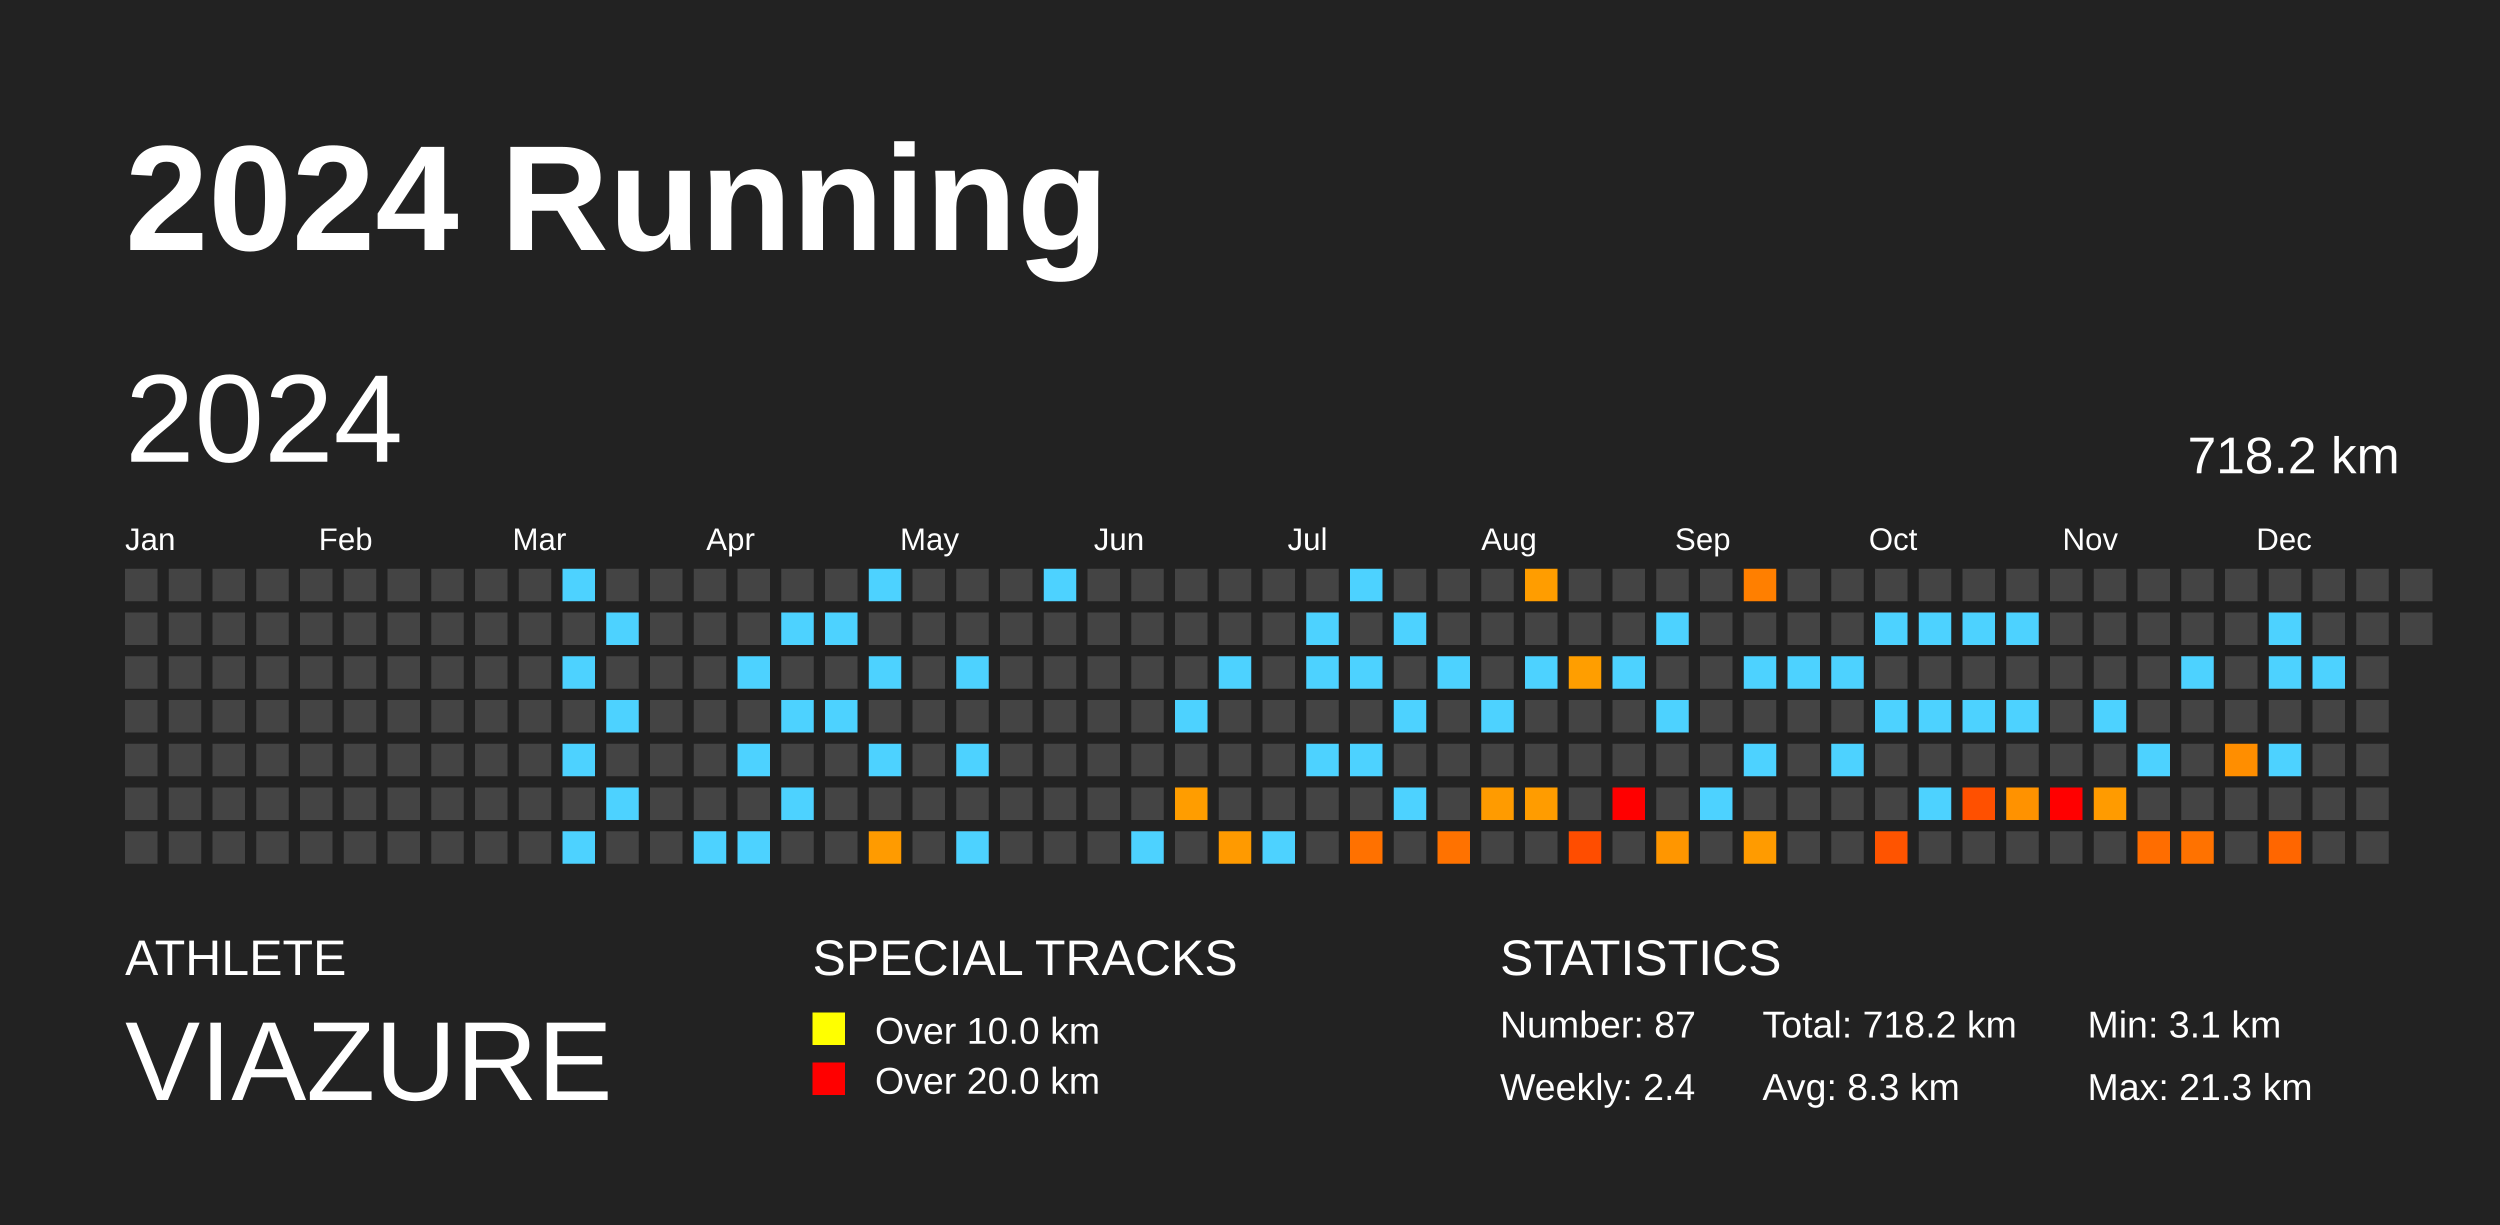
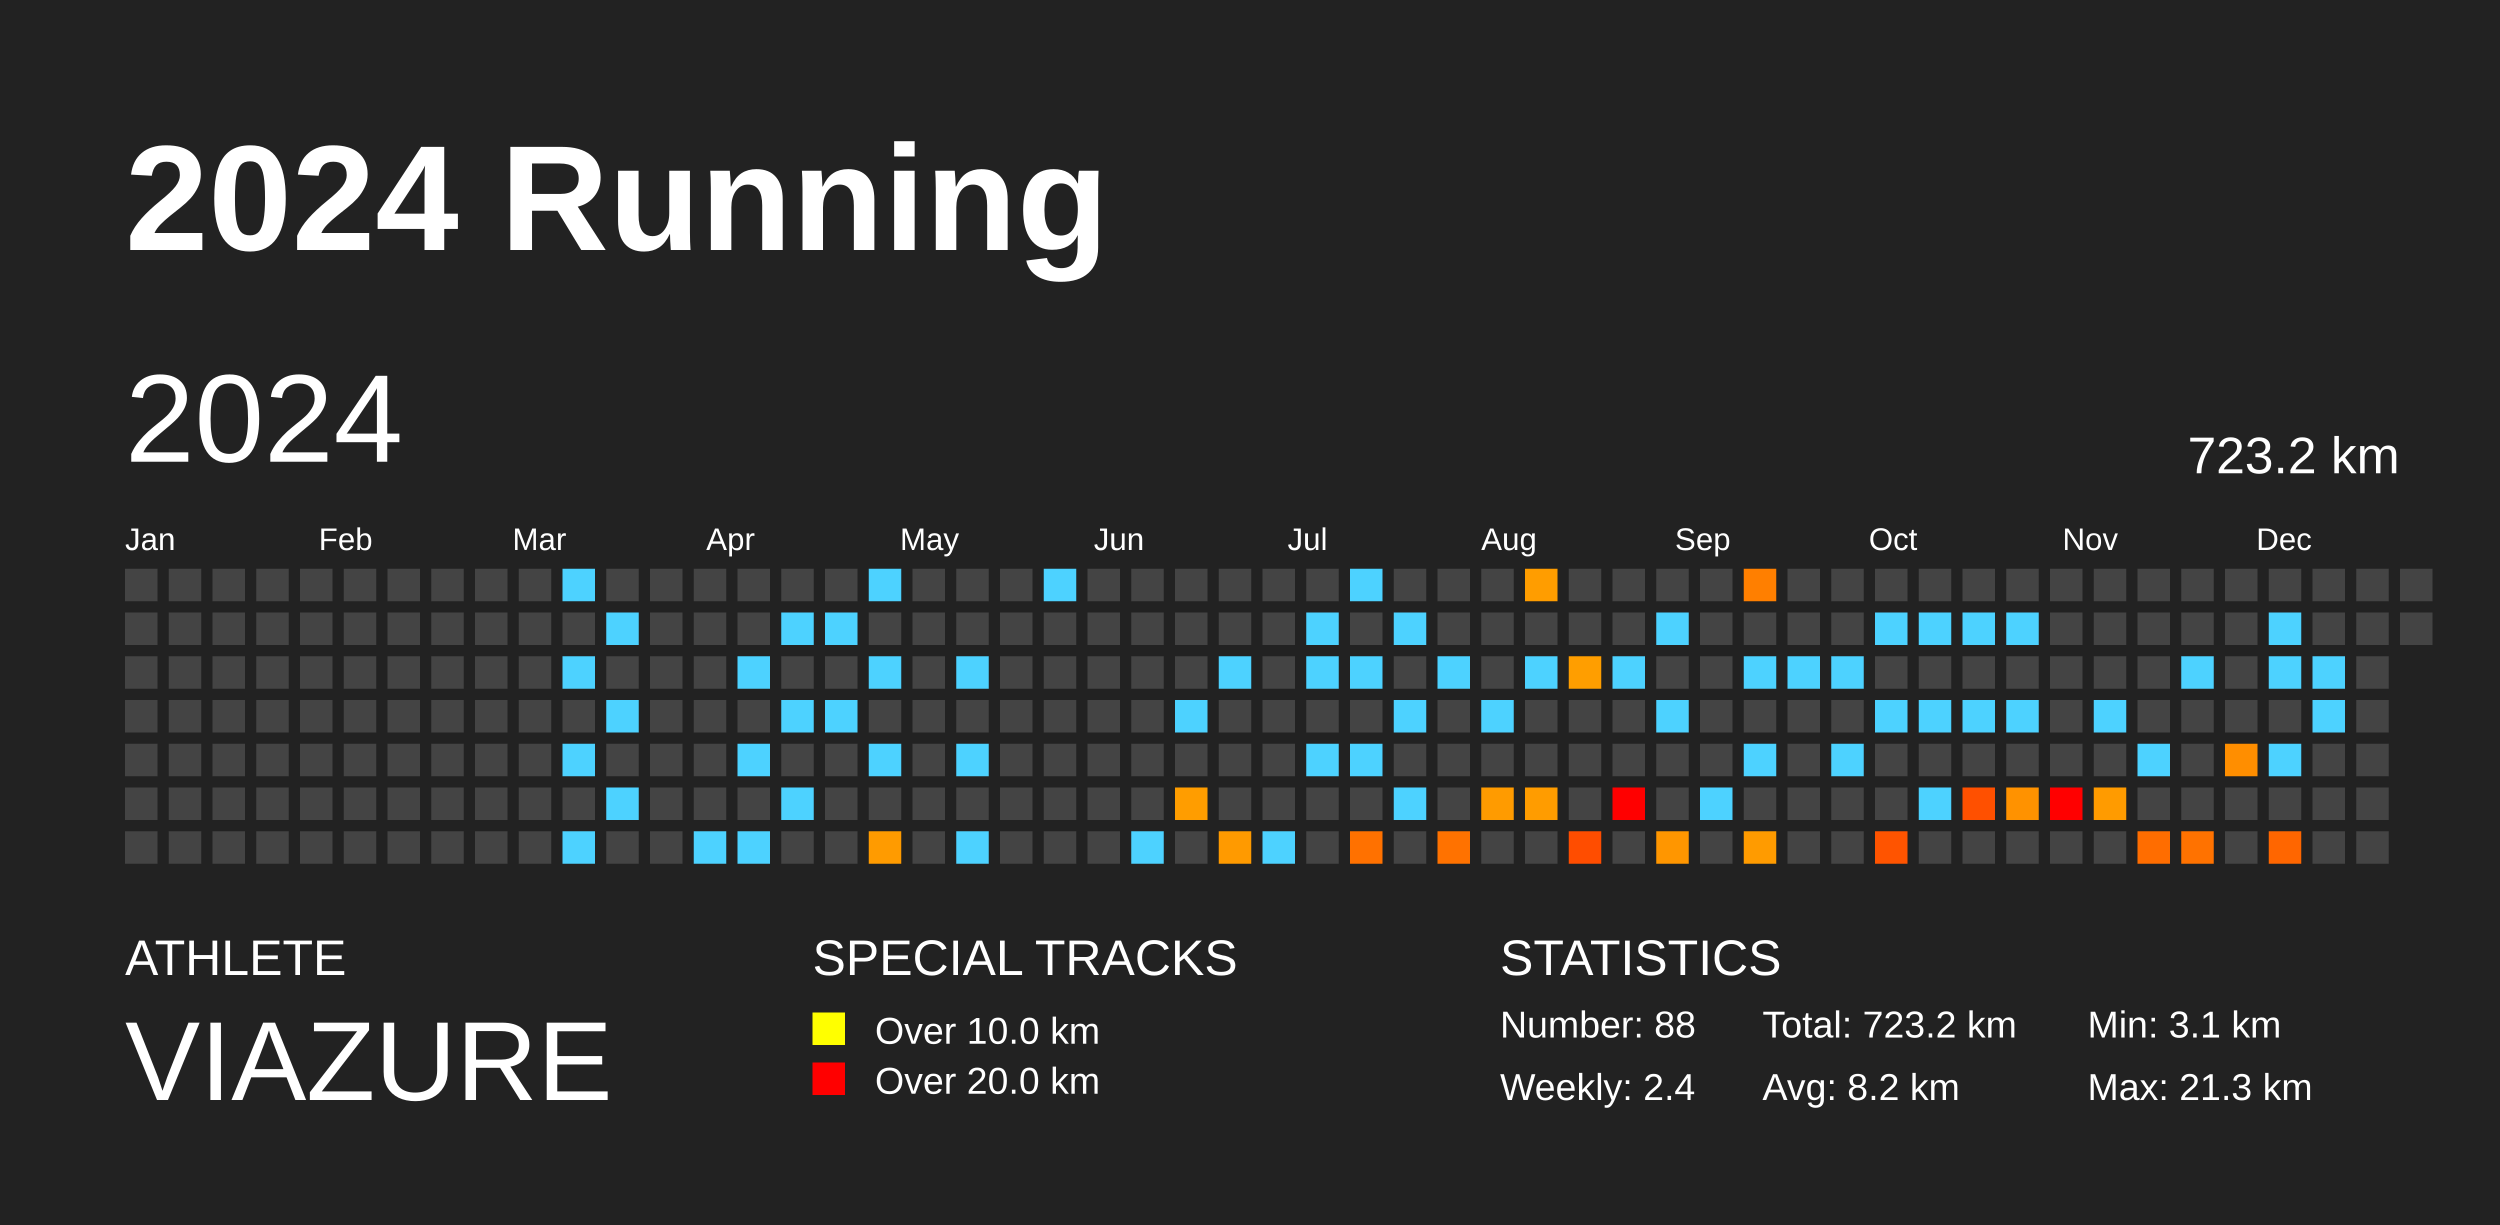
<svg xmlns="http://www.w3.org/2000/svg" baseProfile="full" height="98mm" version="1.1" viewBox="0,0,200,98" width="200mm">
  <defs />
  <rect fill="#222222" height="98" width="200" x="0" y="0" />
  <text fill="#FFFFFF" style="font-size:12px; font-family:Arial; font-weight:bold;" x="10" y="20">2024 Running</text>
  <text fill="#FFFFFF" style="font-size:4px; font-family:Arial" x="10" y="78">ATHLETE</text>
  <text fill="#FFFFFF" style="font-size:9px; font-family:Arial" x="10" y="88">VIAZURE</text>
  <text fill="#FFFFFF" style="font-size:4px; font-family:Arial" x="65" y="78">SPECIAL TRACKS</text>
  <rect fill="yellow" height="2.6" width="2.6" x="65" y="81" />
  <text fill="#FFFFFF" style="font-size:3px; font-family:Arial" x="70" y="83.5">Over 10.0 km</text>
  <rect fill="red" height="2.6" width="2.6" x="65" y="85" />
  <text fill="#FFFFFF" style="font-size:3px; font-family:Arial" x="70" y="87.5">Over 20.0 km</text>
  <text fill="#FFFFFF" style="font-size:4px; font-family:Arial" x="120" y="78">STATISTICS</text>
-   <text fill="#FFFFFF" style="font-size:3px; font-family:Arial" x="120" y="83">Number: 87</text>
+   <text fill="#FFFFFF" style="font-size:3px; font-family:Arial" x="120" y="83">Number: 88</text>
  <text fill="#FFFFFF" style="font-size:3px; font-family:Arial" x="120" y="88">Weekly: 2.4</text>
-   <text fill="#FFFFFF" style="font-size:3px; font-family:Arial" x="141" y="83">Total: 718.2 km</text>
-   <text fill="#FFFFFF" style="font-size:3px; font-family:Arial" x="141" y="88">Avg: 8.3 km</text>
+   <text fill="#FFFFFF" style="font-size:3px; font-family:Arial" x="141" y="83">Total: 723.2 km</text>
+   <text fill="#FFFFFF" style="font-size:3px; font-family:Arial" x="141" y="88">Avg: 8.2 km</text>
  <text fill="#FFFFFF" style="font-size:3px; font-family:Arial" x="167" y="83">Min: 3.1 km</text>
  <text fill="#FFFFFF" style="font-size:3px; font-family:Arial" x="167" y="88">Max: 21.3 km</text>
  <text dominant-baseline="hanging" fill="#FFFFFF" style="font-size:10.0px; font-family:Arial;" x="10" y="30">2024</text>
-   <text dominant-baseline="hanging" fill="#FFFFFF" style="font-size:4.125px; font-family:Arial;" x="175" y="35">718.2 km</text>
+   <text dominant-baseline="hanging" fill="#FFFFFF" style="font-size:4.125px; font-family:Arial;" x="175" y="35">723.2 km</text>
  <text fill="#FFFFFF" style="font-size:2.5px; font-family:Arial" x="10.0" y="44">Jan</text>
  <text fill="#FFFFFF" style="font-size:2.5px; font-family:Arial" x="25.5" y="44">Feb</text>
  <text fill="#FFFFFF" style="font-size:2.5px; font-family:Arial" x="41.0" y="44">Mar</text>
  <text fill="#FFFFFF" style="font-size:2.5px; font-family:Arial" x="56.5" y="44">Apr</text>
  <text fill="#FFFFFF" style="font-size:2.5px; font-family:Arial" x="72.0" y="44">May</text>
  <text fill="#FFFFFF" style="font-size:2.5px; font-family:Arial" x="87.5" y="44">Jun</text>
  <text fill="#FFFFFF" style="font-size:2.5px; font-family:Arial" x="103.0" y="44">Jul</text>
  <text fill="#FFFFFF" style="font-size:2.5px; font-family:Arial" x="118.5" y="44">Aug</text>
  <text fill="#FFFFFF" style="font-size:2.5px; font-family:Arial" x="134.0" y="44">Sep</text>
  <text fill="#FFFFFF" style="font-size:2.5px; font-family:Arial" x="149.5" y="44">Oct</text>
  <text fill="#FFFFFF" style="font-size:2.5px; font-family:Arial" x="165.0" y="44">Nov</text>
  <text fill="#FFFFFF" style="font-size:2.5px; font-family:Arial" x="180.5" y="44">Dec</text>
  <rect fill="#444444" height="2.6" width="2.6" x="10.0" y="45.5" />
  <rect fill="#444444" height="2.6" width="2.6" x="10.0" y="49.0" />
  <rect fill="#444444" height="2.6" width="2.6" x="10.0" y="52.5" />
  <rect fill="#444444" height="2.6" width="2.6" x="10.0" y="56.0" />
  <rect fill="#444444" height="2.6" width="2.6" x="10.0" y="59.5" />
  <rect fill="#444444" height="2.6" width="2.6" x="10.0" y="63.0" />
  <rect fill="#444444" height="2.6" width="2.6" x="10.0" y="66.5" />
  <rect fill="#444444" height="2.6" width="2.6" x="13.5" y="45.5" />
  <rect fill="#444444" height="2.6" width="2.6" x="13.5" y="49.0" />
  <rect fill="#444444" height="2.6" width="2.6" x="13.5" y="52.5" />
  <rect fill="#444444" height="2.6" width="2.6" x="13.5" y="56.0" />
  <rect fill="#444444" height="2.6" width="2.6" x="13.5" y="59.5" />
  <rect fill="#444444" height="2.6" width="2.6" x="13.5" y="63.0" />
  <rect fill="#444444" height="2.6" width="2.6" x="13.5" y="66.5" />
  <rect fill="#444444" height="2.6" width="2.6" x="17.0" y="45.5" />
  <rect fill="#444444" height="2.6" width="2.6" x="17.0" y="49.0" />
  <rect fill="#444444" height="2.6" width="2.6" x="17.0" y="52.5" />
  <rect fill="#444444" height="2.6" width="2.6" x="17.0" y="56.0" />
  <rect fill="#444444" height="2.6" width="2.6" x="17.0" y="59.5" />
  <rect fill="#444444" height="2.6" width="2.6" x="17.0" y="63.0" />
  <rect fill="#444444" height="2.6" width="2.6" x="17.0" y="66.5" />
  <rect fill="#444444" height="2.6" width="2.6" x="20.5" y="45.5" />
  <rect fill="#444444" height="2.6" width="2.6" x="20.5" y="49.0" />
  <rect fill="#444444" height="2.6" width="2.6" x="20.5" y="52.5" />
  <rect fill="#444444" height="2.6" width="2.6" x="20.5" y="56.0" />
  <rect fill="#444444" height="2.6" width="2.6" x="20.5" y="59.5" />
  <rect fill="#444444" height="2.6" width="2.6" x="20.5" y="63.0" />
  <rect fill="#444444" height="2.6" width="2.6" x="20.5" y="66.5" />
  <rect fill="#444444" height="2.6" width="2.6" x="24.0" y="45.5" />
  <rect fill="#444444" height="2.6" width="2.6" x="24.0" y="49.0" />
  <rect fill="#444444" height="2.6" width="2.6" x="24.0" y="52.5" />
  <rect fill="#444444" height="2.6" width="2.6" x="24.0" y="56.0" />
  <rect fill="#444444" height="2.6" width="2.6" x="24.0" y="59.5" />
  <rect fill="#444444" height="2.6" width="2.6" x="24.0" y="63.0" />
  <rect fill="#444444" height="2.6" width="2.6" x="24.0" y="66.5" />
  <rect fill="#444444" height="2.6" width="2.6" x="27.5" y="45.5" />
  <rect fill="#444444" height="2.6" width="2.6" x="27.5" y="49.0" />
  <rect fill="#444444" height="2.6" width="2.6" x="27.5" y="52.5" />
  <rect fill="#444444" height="2.6" width="2.6" x="27.5" y="56.0" />
  <rect fill="#444444" height="2.6" width="2.6" x="27.5" y="59.5" />
  <rect fill="#444444" height="2.6" width="2.6" x="27.5" y="63.0" />
  <rect fill="#444444" height="2.6" width="2.6" x="27.5" y="66.5" />
  <rect fill="#444444" height="2.6" width="2.6" x="31.0" y="45.5" />
  <rect fill="#444444" height="2.6" width="2.6" x="31.0" y="49.0" />
  <rect fill="#444444" height="2.6" width="2.6" x="31.0" y="52.5" />
  <rect fill="#444444" height="2.6" width="2.6" x="31.0" y="56.0" />
  <rect fill="#444444" height="2.6" width="2.6" x="31.0" y="59.5" />
  <rect fill="#444444" height="2.6" width="2.6" x="31.0" y="63.0" />
  <rect fill="#444444" height="2.6" width="2.6" x="31.0" y="66.5" />
  <rect fill="#444444" height="2.6" width="2.6" x="34.5" y="45.5" />
  <rect fill="#444444" height="2.6" width="2.6" x="34.5" y="49.0" />
  <rect fill="#444444" height="2.6" width="2.6" x="34.5" y="52.5" />
  <rect fill="#444444" height="2.6" width="2.6" x="34.5" y="56.0" />
  <rect fill="#444444" height="2.6" width="2.6" x="34.5" y="59.5" />
  <rect fill="#444444" height="2.6" width="2.6" x="34.5" y="63.0" />
  <rect fill="#444444" height="2.6" width="2.6" x="34.5" y="66.5" />
  <rect fill="#444444" height="2.6" width="2.6" x="38.0" y="45.5" />
  <rect fill="#444444" height="2.6" width="2.6" x="38.0" y="49.0" />
  <rect fill="#444444" height="2.6" width="2.6" x="38.0" y="52.5" />
  <rect fill="#444444" height="2.6" width="2.6" x="38.0" y="56.0" />
  <rect fill="#444444" height="2.6" width="2.6" x="38.0" y="59.5" />
  <rect fill="#444444" height="2.6" width="2.6" x="38.0" y="63.0" />
  <rect fill="#444444" height="2.6" width="2.6" x="38.0" y="66.5" />
  <rect fill="#444444" height="2.6" width="2.6" x="41.5" y="45.5" />
  <rect fill="#444444" height="2.6" width="2.6" x="41.5" y="49.0" />
  <rect fill="#444444" height="2.6" width="2.6" x="41.5" y="52.5" />
  <rect fill="#444444" height="2.6" width="2.6" x="41.5" y="56.0" />
  <rect fill="#444444" height="2.6" width="2.6" x="41.5" y="59.5" />
  <rect fill="#444444" height="2.6" width="2.6" x="41.5" y="63.0" />
  <rect fill="#444444" height="2.6" width="2.6" x="41.5" y="66.5" />
  <rect fill="#4dd2ff" height="2.6" width="2.6" x="45.0" y="45.5" />
  <rect fill="#444444" height="2.6" width="2.6" x="45.0" y="49.0" />
  <rect fill="#4dd2ff" height="2.6" width="2.6" x="45.0" y="52.5" />
  <rect fill="#444444" height="2.6" width="2.6" x="45.0" y="56.0" />
  <rect fill="#4dd2ff" height="2.6" width="2.6" x="45.0" y="59.5" />
  <rect fill="#444444" height="2.6" width="2.6" x="45.0" y="63.0" />
  <rect fill="#4dd2ff" height="2.6" width="2.6" x="45.0" y="66.5" />
  <rect fill="#444444" height="2.6" width="2.6" x="48.5" y="45.5" />
  <rect fill="#4dd2ff" height="2.6" width="2.6" x="48.5" y="49.0" />
  <rect fill="#444444" height="2.6" width="2.6" x="48.5" y="52.5" />
  <rect fill="#4dd2ff" height="2.6" width="2.6" x="48.5" y="56.0" />
  <rect fill="#444444" height="2.6" width="2.6" x="48.5" y="59.5" />
  <rect fill="#4dd2ff" height="2.6" width="2.6" x="48.5" y="63.0" />
  <rect fill="#444444" height="2.6" width="2.6" x="48.5" y="66.5" />
  <rect fill="#444444" height="2.6" width="2.6" x="52.0" y="45.5" />
  <rect fill="#444444" height="2.6" width="2.6" x="52.0" y="49.0" />
  <rect fill="#444444" height="2.6" width="2.6" x="52.0" y="52.5" />
  <rect fill="#444444" height="2.6" width="2.6" x="52.0" y="56.0" />
  <rect fill="#444444" height="2.6" width="2.6" x="52.0" y="59.5" />
  <rect fill="#444444" height="2.6" width="2.6" x="52.0" y="63.0" />
  <rect fill="#444444" height="2.6" width="2.6" x="52.0" y="66.5" />
  <rect fill="#444444" height="2.6" width="2.6" x="55.5" y="45.5" />
  <rect fill="#444444" height="2.6" width="2.6" x="55.5" y="49.0" />
  <rect fill="#444444" height="2.6" width="2.6" x="55.5" y="52.5" />
  <rect fill="#444444" height="2.6" width="2.6" x="55.5" y="56.0" />
  <rect fill="#444444" height="2.6" width="2.6" x="55.5" y="59.5" />
  <rect fill="#444444" height="2.6" width="2.6" x="55.5" y="63.0" />
  <rect fill="#4dd2ff" height="2.6" width="2.6" x="55.5" y="66.5" />
  <rect fill="#444444" height="2.6" width="2.6" x="59.0" y="45.5" />
  <rect fill="#444444" height="2.6" width="2.6" x="59.0" y="49.0" />
  <rect fill="#4dd2ff" height="2.6" width="2.6" x="59.0" y="52.5" />
  <rect fill="#444444" height="2.6" width="2.6" x="59.0" y="56.0" />
  <rect fill="#4dd2ff" height="2.6" width="2.6" x="59.0" y="59.5" />
  <rect fill="#444444" height="2.6" width="2.6" x="59.0" y="63.0" />
  <rect fill="#4dd2ff" height="2.6" width="2.6" x="59.0" y="66.5" />
  <rect fill="#444444" height="2.6" width="2.6" x="62.5" y="45.5" />
  <rect fill="#4dd2ff" height="2.6" width="2.6" x="62.5" y="49.0" />
  <rect fill="#444444" height="2.6" width="2.6" x="62.5" y="52.5" />
  <rect fill="#4dd2ff" height="2.6" width="2.6" x="62.5" y="56.0" />
  <rect fill="#444444" height="2.6" width="2.6" x="62.5" y="59.5" />
  <rect fill="#4dd2ff" height="2.6" width="2.6" x="62.5" y="63.0" />
  <rect fill="#444444" height="2.6" width="2.6" x="62.5" y="66.5" />
  <rect fill="#444444" height="2.6" width="2.6" x="66.0" y="45.5" />
  <rect fill="#4dd2ff" height="2.6" width="2.6" x="66.0" y="49.0" />
  <rect fill="#444444" height="2.6" width="2.6" x="66.0" y="52.5" />
  <rect fill="#4dd2ff" height="2.6" width="2.6" x="66.0" y="56.0" />
  <rect fill="#444444" height="2.6" width="2.6" x="66.0" y="59.5" />
  <rect fill="#444444" height="2.6" width="2.6" x="66.0" y="63.0" />
  <rect fill="#444444" height="2.6" width="2.6" x="66.0" y="66.5" />
  <rect fill="#4dd2ff" height="2.6" width="2.6" x="69.5" y="45.5" />
  <rect fill="#444444" height="2.6" width="2.6" x="69.5" y="49.0" />
  <rect fill="#4dd2ff" height="2.6" width="2.6" x="69.5" y="52.5" />
  <rect fill="#444444" height="2.6" width="2.6" x="69.5" y="56.0" />
  <rect fill="#4dd2ff" height="2.6" width="2.6" x="69.5" y="59.5" />
  <rect fill="#444444" height="2.6" width="2.6" x="69.5" y="63.0" />
  <rect fill="#ff9b00" height="2.6" width="2.6" x="69.5" y="66.5" />
  <rect fill="#444444" height="2.6" width="2.6" x="73.0" y="45.5" />
  <rect fill="#444444" height="2.6" width="2.6" x="73.0" y="49.0" />
  <rect fill="#444444" height="2.6" width="2.6" x="73.0" y="52.5" />
  <rect fill="#444444" height="2.6" width="2.6" x="73.0" y="56.0" />
  <rect fill="#444444" height="2.6" width="2.6" x="73.0" y="59.5" />
  <rect fill="#444444" height="2.6" width="2.6" x="73.0" y="63.0" />
  <rect fill="#444444" height="2.6" width="2.6" x="73.0" y="66.5" />
  <rect fill="#444444" height="2.6" width="2.6" x="76.5" y="45.5" />
  <rect fill="#444444" height="2.6" width="2.6" x="76.5" y="49.0" />
  <rect fill="#4dd2ff" height="2.6" width="2.6" x="76.5" y="52.5" />
  <rect fill="#444444" height="2.6" width="2.6" x="76.5" y="56.0" />
  <rect fill="#4dd2ff" height="2.6" width="2.6" x="76.5" y="59.5" />
  <rect fill="#444444" height="2.6" width="2.6" x="76.5" y="63.0" />
  <rect fill="#4dd2ff" height="2.6" width="2.6" x="76.5" y="66.5" />
  <rect fill="#444444" height="2.6" width="2.6" x="80.0" y="45.5" />
  <rect fill="#444444" height="2.6" width="2.6" x="80.0" y="49.0" />
  <rect fill="#444444" height="2.6" width="2.6" x="80.0" y="52.5" />
  <rect fill="#444444" height="2.6" width="2.6" x="80.0" y="56.0" />
  <rect fill="#444444" height="2.6" width="2.6" x="80.0" y="59.5" />
  <rect fill="#444444" height="2.6" width="2.6" x="80.0" y="63.0" />
  <rect fill="#444444" height="2.6" width="2.6" x="80.0" y="66.5" />
  <rect fill="#4dd2ff" height="2.6" width="2.6" x="83.5" y="45.5" />
  <rect fill="#444444" height="2.6" width="2.6" x="83.5" y="49.0" />
  <rect fill="#444444" height="2.6" width="2.6" x="83.5" y="52.5" />
  <rect fill="#444444" height="2.6" width="2.6" x="83.5" y="56.0" />
  <rect fill="#444444" height="2.6" width="2.6" x="83.5" y="59.5" />
  <rect fill="#444444" height="2.6" width="2.6" x="83.5" y="63.0" />
  <rect fill="#444444" height="2.6" width="2.6" x="83.5" y="66.5" />
  <rect fill="#444444" height="2.6" width="2.6" x="87.0" y="45.5" />
  <rect fill="#444444" height="2.6" width="2.6" x="87.0" y="49.0" />
  <rect fill="#444444" height="2.6" width="2.6" x="87.0" y="52.5" />
  <rect fill="#444444" height="2.6" width="2.6" x="87.0" y="56.0" />
  <rect fill="#444444" height="2.6" width="2.6" x="87.0" y="59.5" />
  <rect fill="#444444" height="2.6" width="2.6" x="87.0" y="63.0" />
  <rect fill="#444444" height="2.6" width="2.6" x="87.0" y="66.5" />
  <rect fill="#444444" height="2.6" width="2.6" x="90.5" y="45.5" />
  <rect fill="#444444" height="2.6" width="2.6" x="90.5" y="49.0" />
  <rect fill="#444444" height="2.6" width="2.6" x="90.5" y="52.5" />
  <rect fill="#444444" height="2.6" width="2.6" x="90.5" y="56.0" />
  <rect fill="#444444" height="2.6" width="2.6" x="90.5" y="59.5" />
  <rect fill="#444444" height="2.6" width="2.6" x="90.5" y="63.0" />
  <rect fill="#4dd2ff" height="2.6" width="2.6" x="90.5" y="66.5" />
  <rect fill="#444444" height="2.6" width="2.6" x="94.0" y="45.5" />
  <rect fill="#444444" height="2.6" width="2.6" x="94.0" y="49.0" />
  <rect fill="#444444" height="2.6" width="2.6" x="94.0" y="52.5" />
  <rect fill="#4dd2ff" height="2.6" width="2.6" x="94.0" y="56.0" />
  <rect fill="#444444" height="2.6" width="2.6" x="94.0" y="59.5" />
  <rect fill="#ff9d00" height="2.6" width="2.6" x="94.0" y="63.0" />
  <rect fill="#444444" height="2.6" width="2.6" x="94.0" y="66.5" />
  <rect fill="#444444" height="2.6" width="2.6" x="97.5" y="45.5" />
  <rect fill="#444444" height="2.6" width="2.6" x="97.5" y="49.0" />
  <rect fill="#4dd2ff" height="2.6" width="2.6" x="97.5" y="52.5" />
  <rect fill="#444444" height="2.6" width="2.6" x="97.5" y="56.0" />
  <rect fill="#444444" height="2.6" width="2.6" x="97.5" y="59.5" />
  <rect fill="#444444" height="2.6" width="2.6" x="97.5" y="63.0" />
  <rect fill="#ff9a00" height="2.6" width="2.6" x="97.5" y="66.5" />
  <rect fill="#444444" height="2.6" width="2.6" x="101.0" y="45.5" />
  <rect fill="#444444" height="2.6" width="2.6" x="101.0" y="49.0" />
  <rect fill="#444444" height="2.6" width="2.6" x="101.0" y="52.5" />
  <rect fill="#444444" height="2.6" width="2.6" x="101.0" y="56.0" />
  <rect fill="#444444" height="2.6" width="2.6" x="101.0" y="59.5" />
  <rect fill="#444444" height="2.6" width="2.6" x="101.0" y="63.0" />
  <rect fill="#4dd2ff" height="2.6" width="2.6" x="101.0" y="66.5" />
  <rect fill="#444444" height="2.6" width="2.6" x="104.5" y="45.5" />
  <rect fill="#4dd2ff" height="2.6" width="2.6" x="104.5" y="49.0" />
  <rect fill="#4dd2ff" height="2.6" width="2.6" x="104.5" y="52.5" />
  <rect fill="#444444" height="2.6" width="2.6" x="104.5" y="56.0" />
  <rect fill="#4dd2ff" height="2.6" width="2.6" x="104.5" y="59.5" />
  <rect fill="#444444" height="2.6" width="2.6" x="104.5" y="63.0" />
  <rect fill="#444444" height="2.6" width="2.6" x="104.5" y="66.5" />
  <rect fill="#4dd2ff" height="2.6" width="2.6" x="108.0" y="45.5" />
  <rect fill="#444444" height="2.6" width="2.6" x="108.0" y="49.0" />
  <rect fill="#4dd2ff" height="2.6" width="2.6" x="108.0" y="52.5" />
  <rect fill="#444444" height="2.6" width="2.6" x="108.0" y="56.0" />
  <rect fill="#4dd2ff" height="2.6" width="2.6" x="108.0" y="59.5" />
  <rect fill="#444444" height="2.6" width="2.6" x="108.0" y="63.0" />
  <rect fill="#ff7100" height="2.6" width="2.6" x="108.0" y="66.5" />
  <rect fill="#444444" height="2.6" width="2.6" x="111.5" y="45.5" />
  <rect fill="#4dd2ff" height="2.6" width="2.6" x="111.5" y="49.0" />
  <rect fill="#444444" height="2.6" width="2.6" x="111.5" y="52.5" />
  <rect fill="#4dd2ff" height="2.6" width="2.6" x="111.5" y="56.0" />
  <rect fill="#444444" height="2.6" width="2.6" x="111.5" y="59.5" />
  <rect fill="#4dd2ff" height="2.6" width="2.6" x="111.5" y="63.0" />
  <rect fill="#444444" height="2.6" width="2.6" x="111.5" y="66.5" />
  <rect fill="#444444" height="2.6" width="2.6" x="115.0" y="45.5" />
  <rect fill="#444444" height="2.6" width="2.6" x="115.0" y="49.0" />
  <rect fill="#4dd2ff" height="2.6" width="2.6" x="115.0" y="52.5" />
  <rect fill="#444444" height="2.6" width="2.6" x="115.0" y="56.0" />
  <rect fill="#444444" height="2.6" width="2.6" x="115.0" y="59.5" />
  <rect fill="#444444" height="2.6" width="2.6" x="115.0" y="63.0" />
  <rect fill="#ff7200" height="2.6" width="2.6" x="115.0" y="66.5" />
  <rect fill="#444444" height="2.6" width="2.6" x="118.5" y="45.5" />
  <rect fill="#444444" height="2.6" width="2.6" x="118.5" y="49.0" />
  <rect fill="#444444" height="2.6" width="2.6" x="118.5" y="52.5" />
  <rect fill="#4dd2ff" height="2.6" width="2.6" x="118.5" y="56.0" />
  <rect fill="#444444" height="2.6" width="2.6" x="118.5" y="59.5" />
  <rect fill="#ff9b00" height="2.6" width="2.6" x="118.5" y="63.0" />
  <rect fill="#444444" height="2.6" width="2.6" x="118.5" y="66.5" />
  <rect fill="#ff9d00" height="2.6" width="2.6" x="122.0" y="45.5" />
  <rect fill="#444444" height="2.6" width="2.6" x="122.0" y="49.0" />
  <rect fill="#4dd2ff" height="2.6" width="2.6" x="122.0" y="52.5" />
  <rect fill="#444444" height="2.6" width="2.6" x="122.0" y="56.0" />
  <rect fill="#444444" height="2.6" width="2.6" x="122.0" y="59.5" />
  <rect fill="#ff9c00" height="2.6" width="2.6" x="122.0" y="63.0" />
  <rect fill="#444444" height="2.6" width="2.6" x="122.0" y="66.5" />
  <rect fill="#444444" height="2.6" width="2.6" x="125.5" y="45.5" />
  <rect fill="#444444" height="2.6" width="2.6" x="125.5" y="49.0" />
  <rect fill="#ff9e00" height="2.6" width="2.6" x="125.5" y="52.5" />
  <rect fill="#444444" height="2.6" width="2.6" x="125.5" y="56.0" />
  <rect fill="#444444" height="2.6" width="2.6" x="125.5" y="59.5" />
  <rect fill="#444444" height="2.6" width="2.6" x="125.5" y="63.0" />
  <rect fill="#ff4d00" height="2.6" width="2.6" x="125.5" y="66.5" />
  <rect fill="#444444" height="2.6" width="2.6" x="129.0" y="45.5" />
  <rect fill="#444444" height="2.6" width="2.6" x="129.0" y="49.0" />
  <rect fill="#4dd2ff" height="2.6" width="2.6" x="129.0" y="52.5" />
  <rect fill="#444444" height="2.6" width="2.6" x="129.0" y="56.0" />
  <rect fill="#444444" height="2.6" width="2.6" x="129.0" y="59.5" />
  <rect fill="red" height="2.6" width="2.6" x="129.0" y="63.0" />
  <rect fill="#444444" height="2.6" width="2.6" x="129.0" y="66.5" />
  <rect fill="#444444" height="2.6" width="2.6" x="132.5" y="45.5" />
  <rect fill="#4dd2ff" height="2.6" width="2.6" x="132.5" y="49.0" />
  <rect fill="#444444" height="2.6" width="2.6" x="132.5" y="52.5" />
  <rect fill="#4dd2ff" height="2.6" width="2.6" x="132.5" y="56.0" />
  <rect fill="#444444" height="2.6" width="2.6" x="132.5" y="59.5" />
  <rect fill="#444444" height="2.6" width="2.6" x="132.5" y="63.0" />
  <rect fill="#ff9600" height="2.6" width="2.6" x="132.5" y="66.5" />
  <rect fill="#444444" height="2.6" width="2.6" x="136.0" y="45.5" />
  <rect fill="#444444" height="2.6" width="2.6" x="136.0" y="49.0" />
  <rect fill="#444444" height="2.6" width="2.6" x="136.0" y="52.5" />
  <rect fill="#444444" height="2.6" width="2.6" x="136.0" y="56.0" />
  <rect fill="#444444" height="2.6" width="2.6" x="136.0" y="59.5" />
  <rect fill="#4dd2ff" height="2.6" width="2.6" x="136.0" y="63.0" />
  <rect fill="#444444" height="2.6" width="2.6" x="136.0" y="66.5" />
  <rect fill="#ff7f00" height="2.6" width="2.6" x="139.5" y="45.5" />
  <rect fill="#444444" height="2.6" width="2.6" x="139.5" y="49.0" />
  <rect fill="#4dd2ff" height="2.6" width="2.6" x="139.5" y="52.5" />
  <rect fill="#444444" height="2.6" width="2.6" x="139.5" y="56.0" />
  <rect fill="#4dd2ff" height="2.6" width="2.6" x="139.5" y="59.5" />
  <rect fill="#444444" height="2.6" width="2.6" x="139.5" y="63.0" />
  <rect fill="#ff9b00" height="2.6" width="2.6" x="139.5" y="66.5" />
  <rect fill="#444444" height="2.6" width="2.6" x="143.0" y="45.5" />
  <rect fill="#444444" height="2.6" width="2.6" x="143.0" y="49.0" />
  <rect fill="#4dd2ff" height="2.6" width="2.6" x="143.0" y="52.5" />
  <rect fill="#444444" height="2.6" width="2.6" x="143.0" y="56.0" />
  <rect fill="#444444" height="2.6" width="2.6" x="143.0" y="59.5" />
  <rect fill="#444444" height="2.6" width="2.6" x="143.0" y="63.0" />
  <rect fill="#444444" height="2.6" width="2.6" x="143.0" y="66.5" />
  <rect fill="#444444" height="2.6" width="2.6" x="146.5" y="45.5" />
  <rect fill="#444444" height="2.6" width="2.6" x="146.5" y="49.0" />
  <rect fill="#4dd2ff" height="2.6" width="2.6" x="146.5" y="52.5" />
  <rect fill="#444444" height="2.6" width="2.6" x="146.5" y="56.0" />
  <rect fill="#4dd2ff" height="2.6" width="2.6" x="146.5" y="59.5" />
  <rect fill="#444444" height="2.6" width="2.6" x="146.5" y="63.0" />
  <rect fill="#444444" height="2.6" width="2.6" x="146.5" y="66.5" />
  <rect fill="#444444" height="2.6" width="2.6" x="150.0" y="45.5" />
  <rect fill="#4dd2ff" height="2.6" width="2.6" x="150.0" y="49.0" />
  <rect fill="#444444" height="2.6" width="2.6" x="150.0" y="52.5" />
  <rect fill="#4dd2ff" height="2.6" width="2.6" x="150.0" y="56.0" />
  <rect fill="#444444" height="2.6" width="2.6" x="150.0" y="59.5" />
  <rect fill="#444444" height="2.6" width="2.6" x="150.0" y="63.0" />
  <rect fill="#ff5400" height="2.6" width="2.6" x="150.0" y="66.5" />
  <rect fill="#444444" height="2.6" width="2.6" x="153.5" y="45.5" />
  <rect fill="#4dd2ff" height="2.6" width="2.6" x="153.5" y="49.0" />
  <rect fill="#444444" height="2.6" width="2.6" x="153.5" y="52.5" />
  <rect fill="#4dd2ff" height="2.6" width="2.6" x="153.5" y="56.0" />
  <rect fill="#444444" height="2.6" width="2.6" x="153.5" y="59.5" />
  <rect fill="#4dd2ff" height="2.6" width="2.6" x="153.5" y="63.0" />
  <rect fill="#444444" height="2.6" width="2.6" x="153.5" y="66.5" />
  <rect fill="#444444" height="2.6" width="2.6" x="157.0" y="45.5" />
  <rect fill="#4dd2ff" height="2.6" width="2.6" x="157.0" y="49.0" />
  <rect fill="#444444" height="2.6" width="2.6" x="157.0" y="52.5" />
  <rect fill="#4dd2ff" height="2.6" width="2.6" x="157.0" y="56.0" />
  <rect fill="#444444" height="2.6" width="2.6" x="157.0" y="59.5" />
  <rect fill="#ff5000" height="2.6" width="2.6" x="157.0" y="63.0" />
  <rect fill="#444444" height="2.6" width="2.6" x="157.0" y="66.5" />
  <rect fill="#444444" height="2.6" width="2.6" x="160.5" y="45.5" />
  <rect fill="#4dd2ff" height="2.6" width="2.6" x="160.5" y="49.0" />
  <rect fill="#444444" height="2.6" width="2.6" x="160.5" y="52.5" />
  <rect fill="#4dd2ff" height="2.6" width="2.6" x="160.5" y="56.0" />
  <rect fill="#444444" height="2.6" width="2.6" x="160.5" y="59.5" />
  <rect fill="#ff9200" height="2.6" width="2.6" x="160.5" y="63.0" />
  <rect fill="#444444" height="2.6" width="2.6" x="160.5" y="66.5" />
  <rect fill="#444444" height="2.6" width="2.6" x="164.0" y="45.5" />
  <rect fill="#444444" height="2.6" width="2.6" x="164.0" y="49.0" />
  <rect fill="#444444" height="2.6" width="2.6" x="164.0" y="52.5" />
  <rect fill="#444444" height="2.6" width="2.6" x="164.0" y="56.0" />
  <rect fill="#444444" height="2.6" width="2.6" x="164.0" y="59.5" />
  <rect fill="red" height="2.6" width="2.6" x="164.0" y="63.0" />
  <rect fill="#444444" height="2.6" width="2.6" x="164.0" y="66.5" />
  <rect fill="#444444" height="2.6" width="2.6" x="167.5" y="45.5" />
  <rect fill="#444444" height="2.6" width="2.6" x="167.5" y="49.0" />
  <rect fill="#444444" height="2.6" width="2.6" x="167.5" y="52.5" />
  <rect fill="#4dd2ff" height="2.6" width="2.6" x="167.5" y="56.0" />
  <rect fill="#444444" height="2.6" width="2.6" x="167.5" y="59.5" />
  <rect fill="#ff9b00" height="2.6" width="2.6" x="167.5" y="63.0" />
  <rect fill="#444444" height="2.6" width="2.6" x="167.5" y="66.5" />
  <rect fill="#444444" height="2.6" width="2.6" x="171.0" y="45.5" />
  <rect fill="#444444" height="2.6" width="2.6" x="171.0" y="49.0" />
  <rect fill="#444444" height="2.6" width="2.6" x="171.0" y="52.5" />
  <rect fill="#444444" height="2.6" width="2.6" x="171.0" y="56.0" />
  <rect fill="#4dd2ff" height="2.6" width="2.6" x="171.0" y="59.5" />
  <rect fill="#444444" height="2.6" width="2.6" x="171.0" y="63.0" />
  <rect fill="#ff6d00" height="2.6" width="2.6" x="171.0" y="66.5" />
  <rect fill="#444444" height="2.6" width="2.6" x="174.5" y="45.5" />
  <rect fill="#444444" height="2.6" width="2.6" x="174.5" y="49.0" />
  <rect fill="#4dd2ff" height="2.6" width="2.6" x="174.5" y="52.5" />
  <rect fill="#444444" height="2.6" width="2.6" x="174.5" y="56.0" />
  <rect fill="#444444" height="2.6" width="2.6" x="174.5" y="59.5" />
  <rect fill="#444444" height="2.6" width="2.6" x="174.5" y="63.0" />
  <rect fill="#ff7200" height="2.6" width="2.6" x="174.5" y="66.5" />
  <rect fill="#444444" height="2.6" width="2.6" x="178.0" y="45.5" />
  <rect fill="#444444" height="2.6" width="2.6" x="178.0" y="49.0" />
  <rect fill="#444444" height="2.6" width="2.6" x="178.0" y="52.5" />
  <rect fill="#444444" height="2.6" width="2.6" x="178.0" y="56.0" />
  <rect fill="#ff8e00" height="2.6" width="2.6" x="178.0" y="59.5" />
  <rect fill="#444444" height="2.6" width="2.6" x="178.0" y="63.0" />
  <rect fill="#444444" height="2.6" width="2.6" x="178.0" y="66.5" />
  <rect fill="#444444" height="2.6" width="2.6" x="181.5" y="45.5" />
  <rect fill="#4dd2ff" height="2.6" width="2.6" x="181.5" y="49.0" />
  <rect fill="#4dd2ff" height="2.6" width="2.6" x="181.5" y="52.5" />
  <rect fill="#444444" height="2.6" width="2.6" x="181.5" y="56.0" />
  <rect fill="#4dd2ff" height="2.6" width="2.6" x="181.5" y="59.5" />
  <rect fill="#444444" height="2.6" width="2.6" x="181.5" y="63.0" />
  <rect fill="#ff6600" height="2.6" width="2.6" x="181.5" y="66.5" />
  <rect fill="#444444" height="2.6" width="2.6" x="185.0" y="45.5" />
  <rect fill="#444444" height="2.6" width="2.6" x="185.0" y="49.0" />
  <rect fill="#4dd2ff" height="2.6" width="2.6" x="185.0" y="52.5" />
-   <rect fill="#444444" height="2.6" width="2.6" x="185.0" y="56.0" />
+   <rect fill="#4dd2ff" height="2.6" width="2.6" x="185.0" y="56.0" />
  <rect fill="#444444" height="2.6" width="2.6" x="185.0" y="59.5" />
  <rect fill="#444444" height="2.6" width="2.6" x="185.0" y="63.0" />
  <rect fill="#444444" height="2.6" width="2.6" x="185.0" y="66.5" />
  <rect fill="#444444" height="2.6" width="2.6" x="188.5" y="45.5" />
  <rect fill="#444444" height="2.6" width="2.6" x="188.5" y="49.0" />
  <rect fill="#444444" height="2.6" width="2.6" x="188.5" y="52.5" />
  <rect fill="#444444" height="2.6" width="2.6" x="188.5" y="56.0" />
  <rect fill="#444444" height="2.6" width="2.6" x="188.5" y="59.5" />
  <rect fill="#444444" height="2.6" width="2.6" x="188.5" y="63.0" />
  <rect fill="#444444" height="2.6" width="2.6" x="188.5" y="66.5" />
  <rect fill="#444444" height="2.6" width="2.6" x="192.0" y="45.5" />
  <rect fill="#444444" height="2.6" width="2.6" x="192.0" y="49.0" />
</svg>
